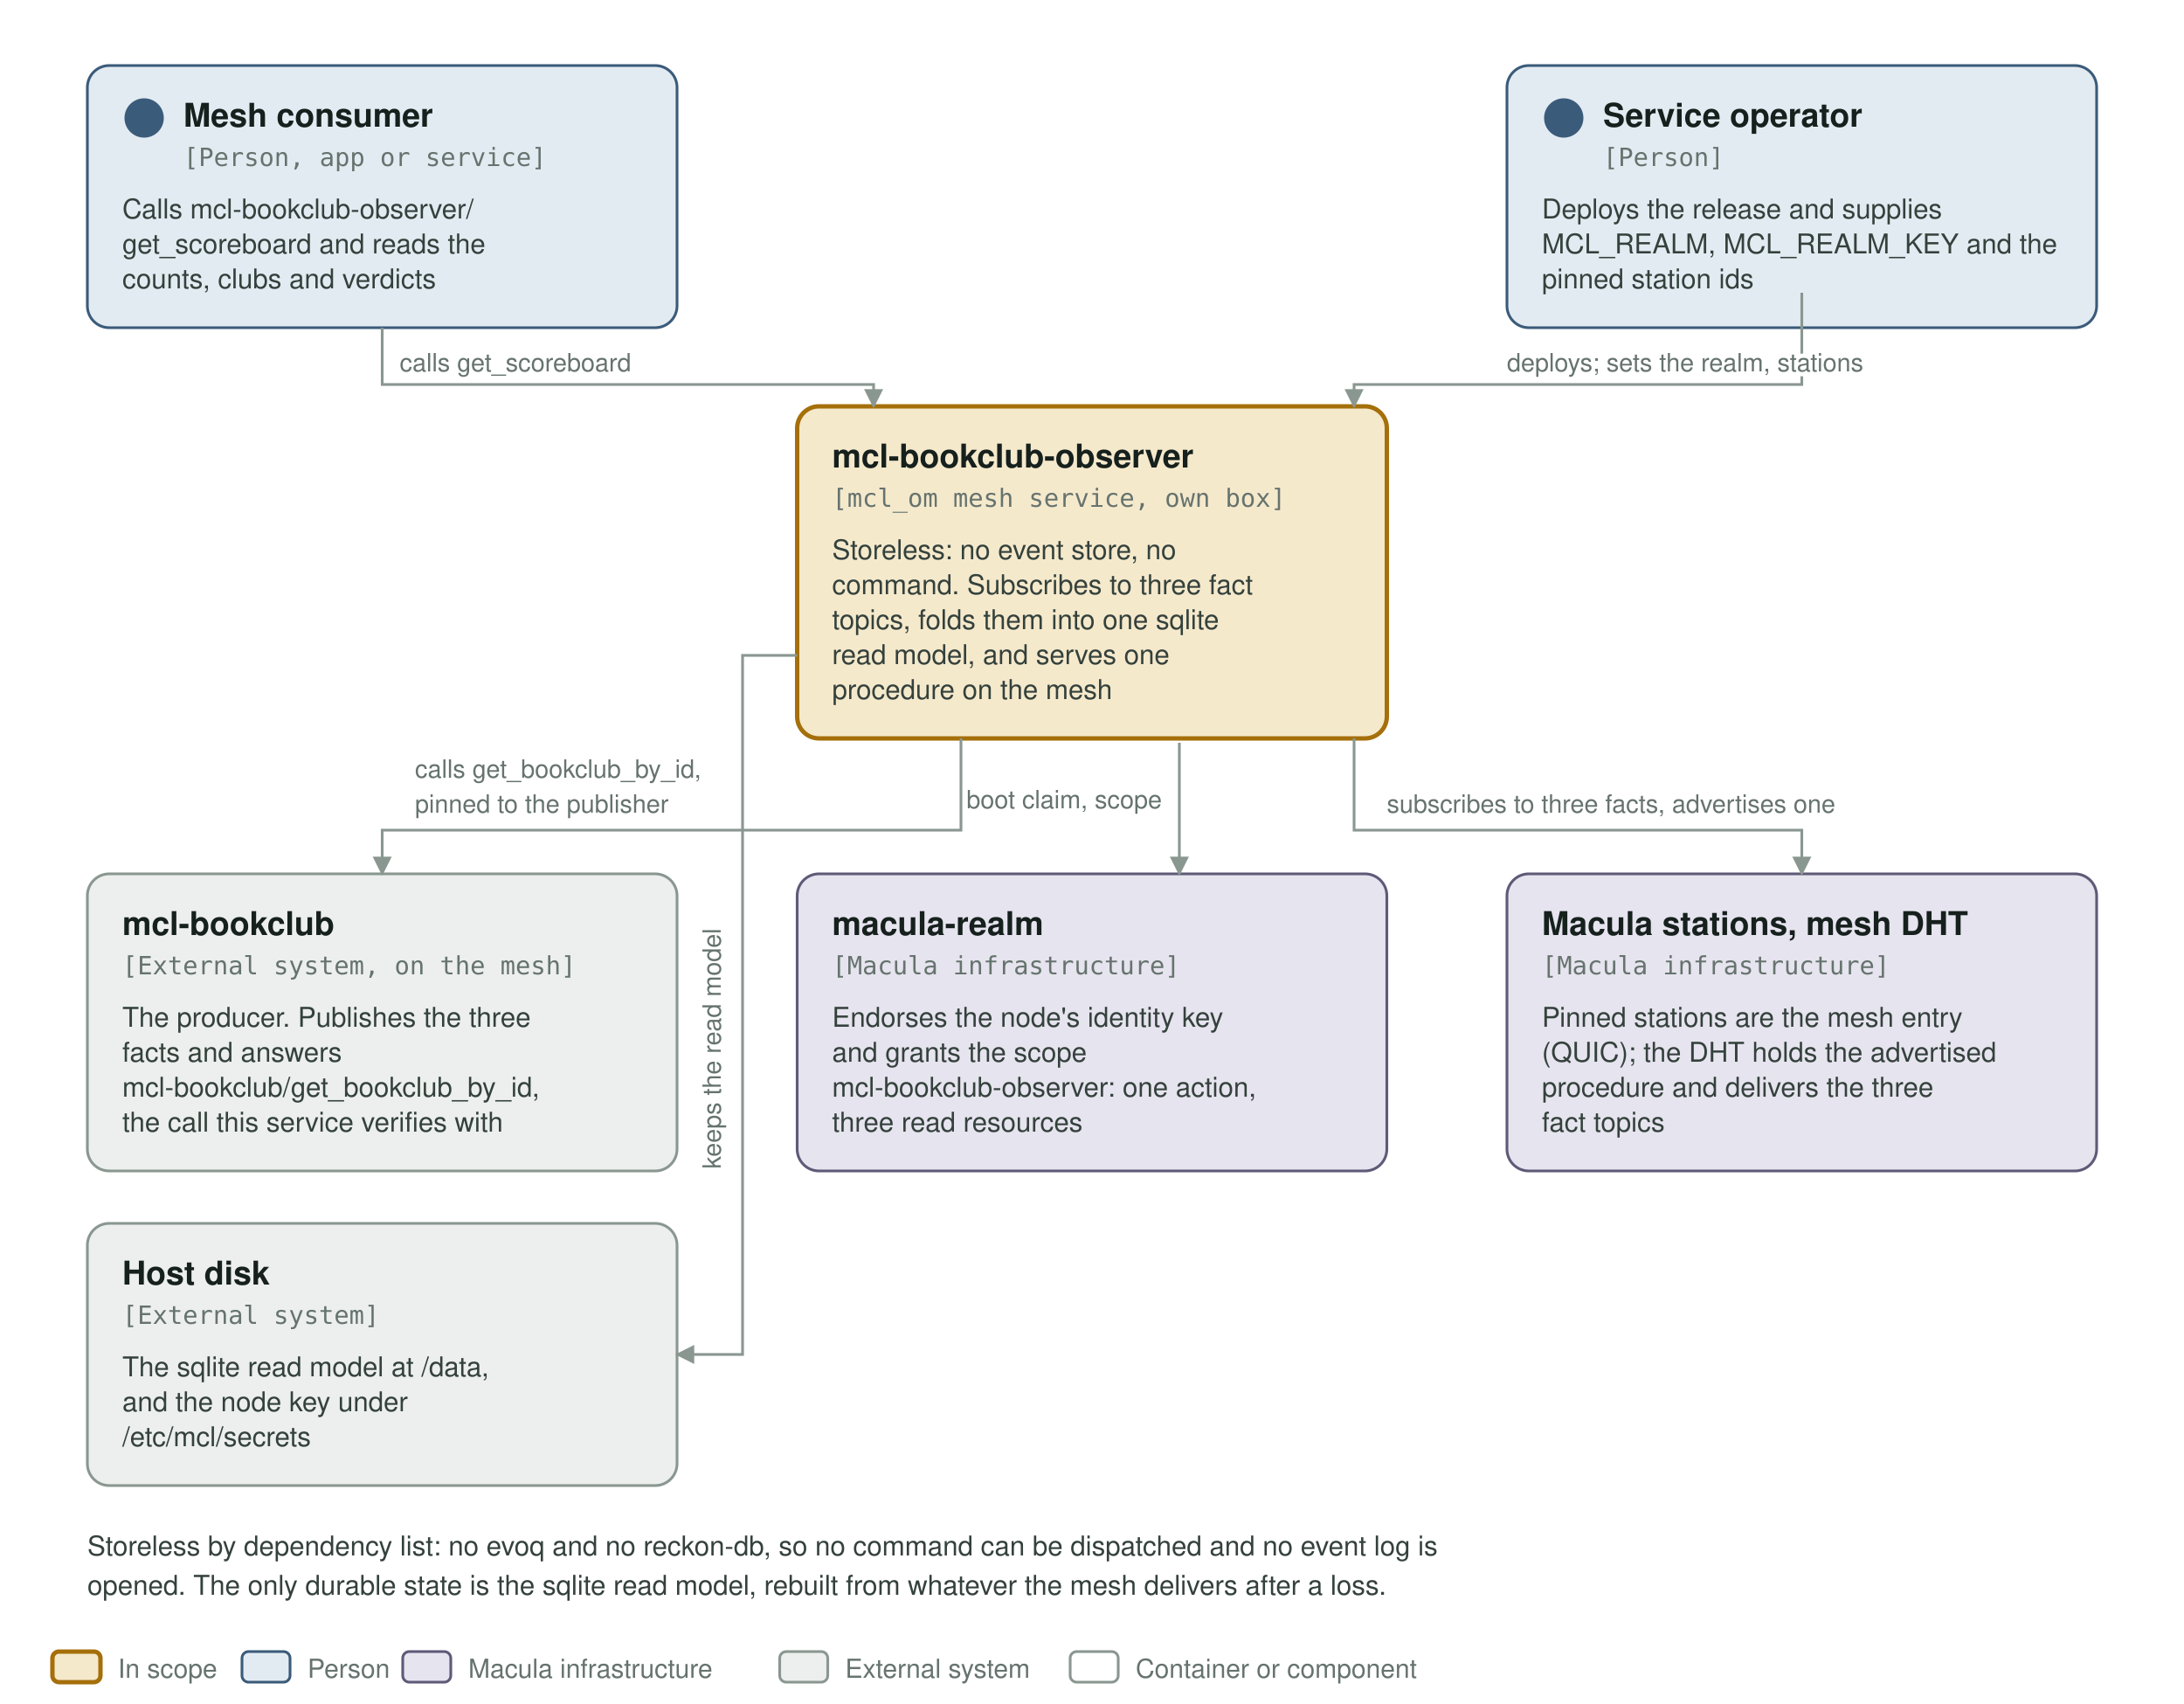
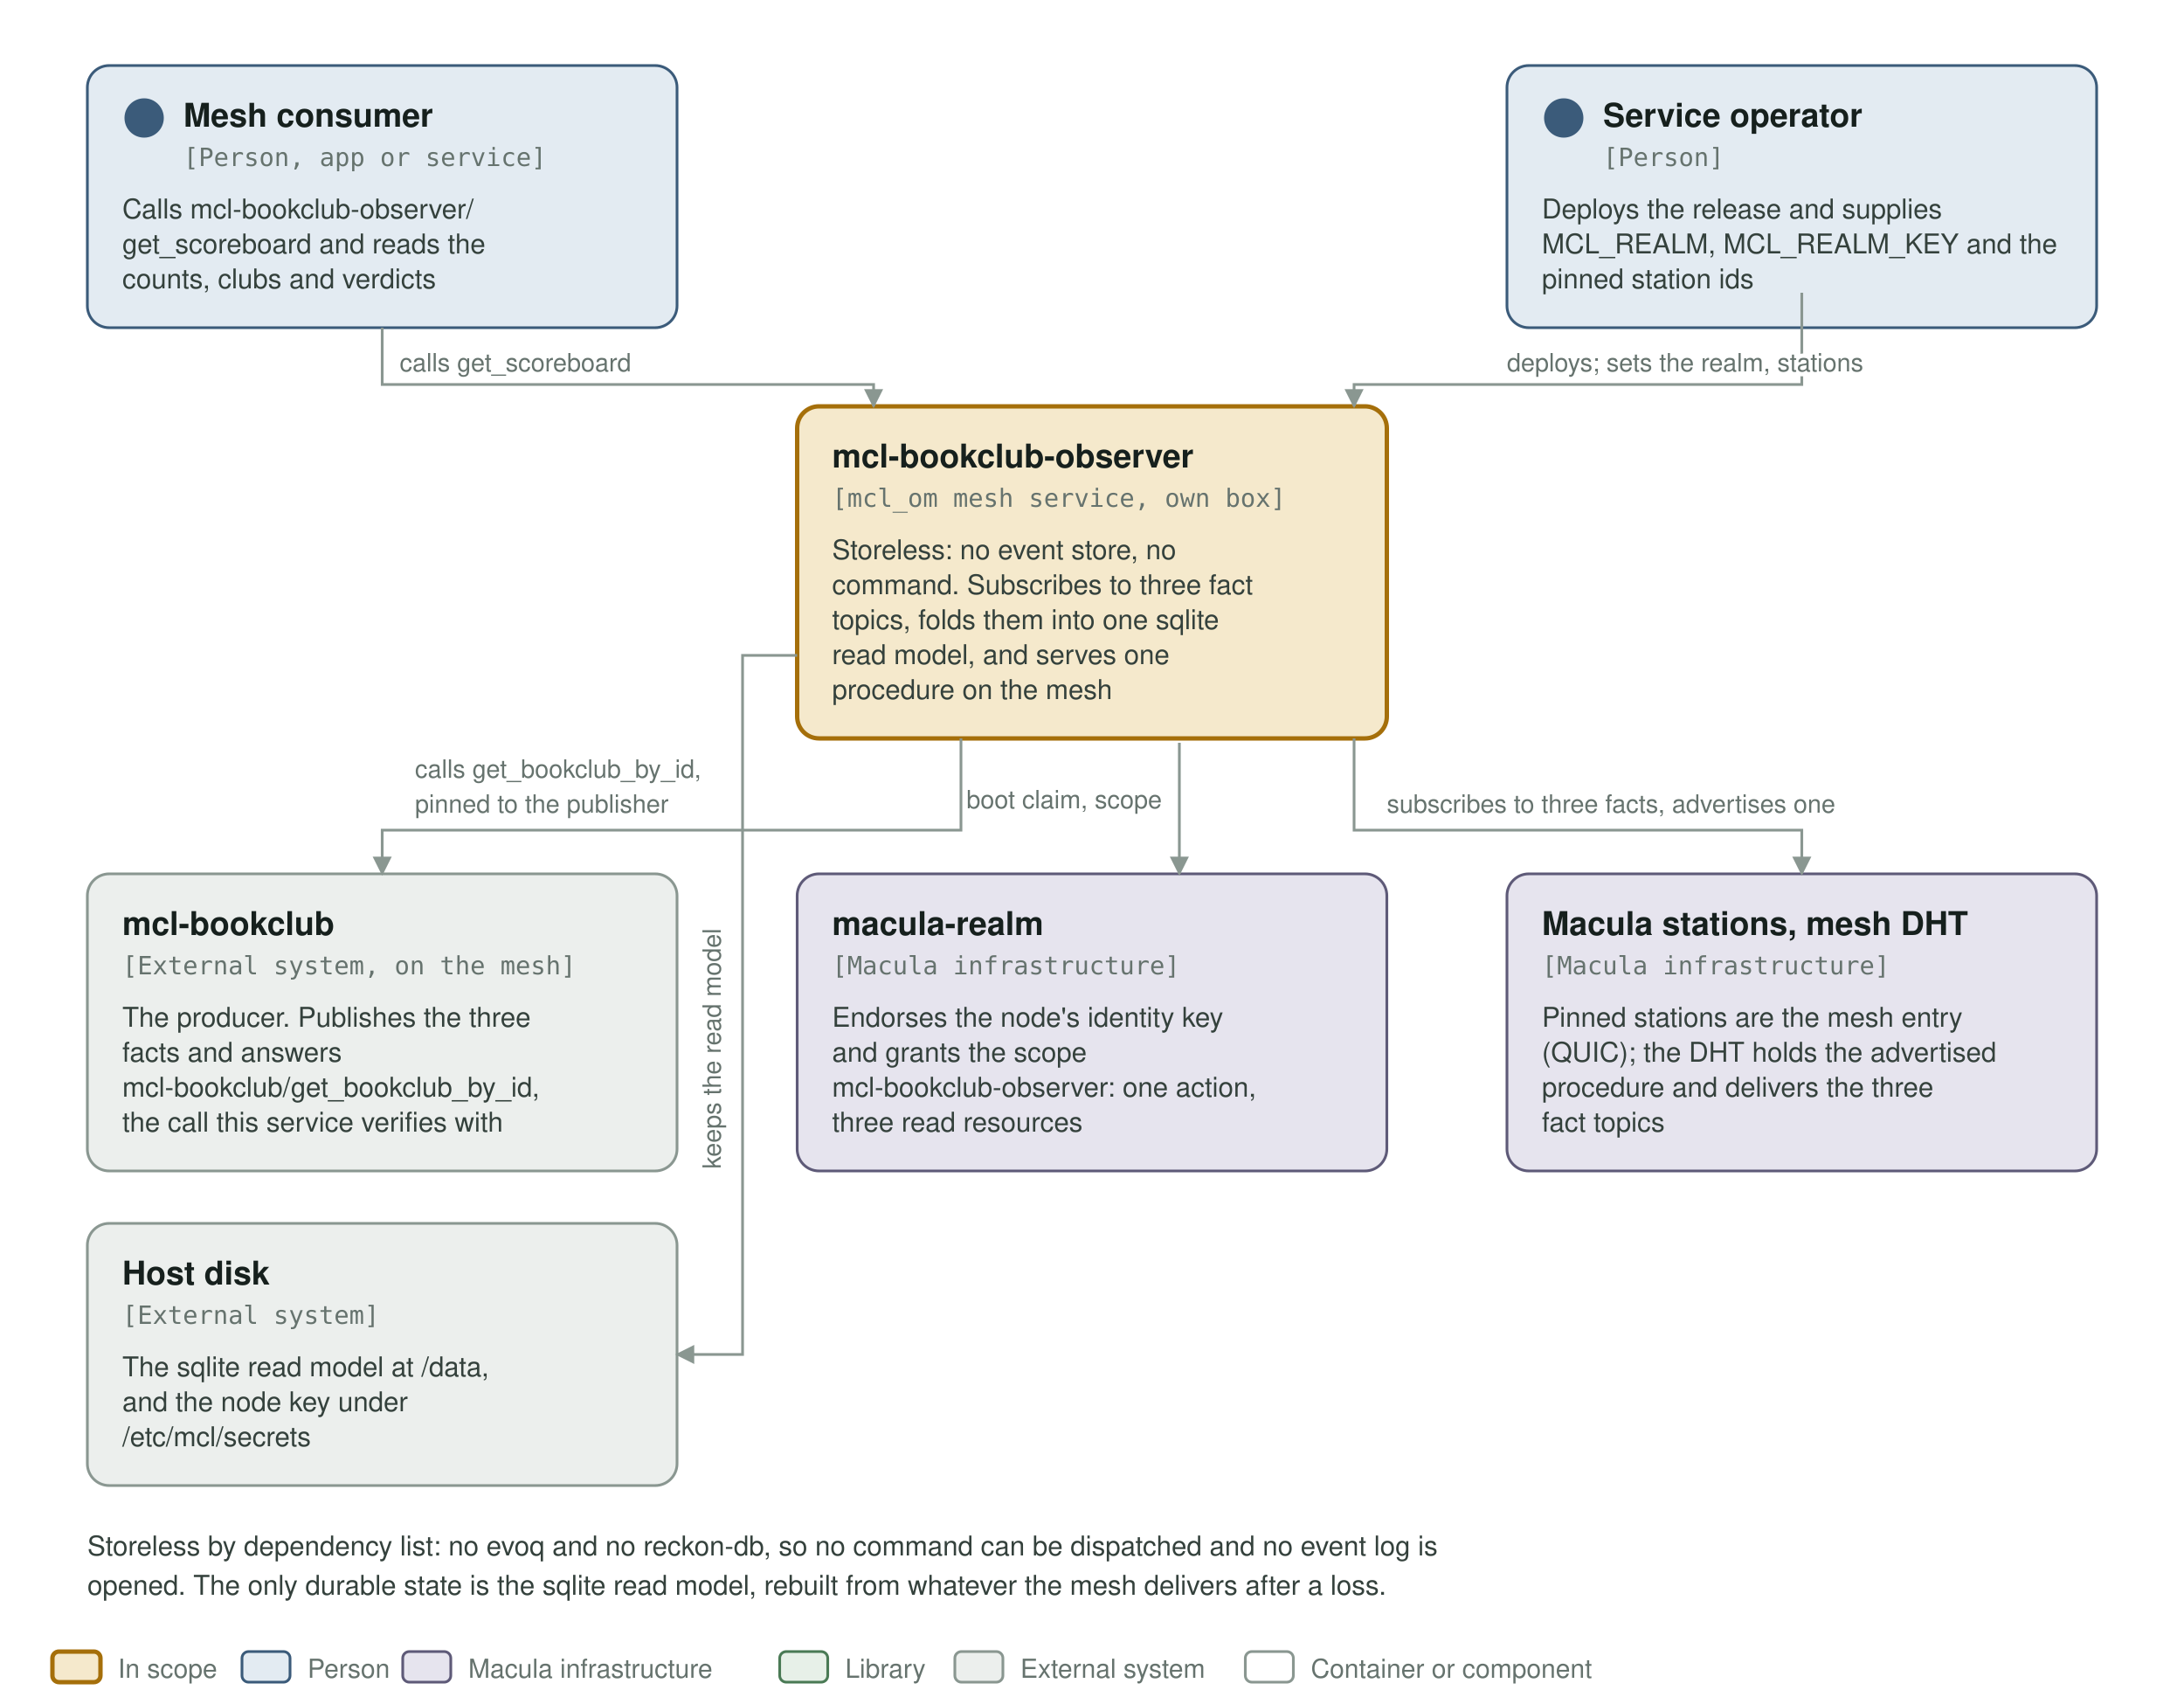
<svg xmlns="http://www.w3.org/2000/svg" viewBox="0 0 1000 780" role="img" aria-label="mcl-bookclub-observer system context">
  <style>
.t-name { font-family: "Atkinson Hyperlegible", "Segoe UI", system-ui, -apple-system, Helvetica, Arial, sans-serif; font-size: 15px; font-weight: 700; }
.t-desc { font-family: "Atkinson Hyperlegible", "Segoe UI", system-ui, -apple-system, Helvetica, Arial, sans-serif; font-size: 12.5px; }
.t-rel { font-family: "Atkinson Hyperlegible", "Segoe UI", system-ui, -apple-system, Helvetica, Arial, sans-serif; font-size: 11.5px; paint-order: stroke; stroke-width: 4px; stroke-linejoin: round; }
.t-code { font-family: "JetBrains Mono", ui-monospace, Menlo, Consolas, monospace; font-size: 13px; font-weight: 600; }
.t-type { font-family: "JetBrains Mono", ui-monospace, Menlo, Consolas, monospace; font-size: 11.5px; }
.t-bound { font-family: "JetBrains Mono", ui-monospace, Menlo, Consolas, monospace; font-size: 12px; font-weight: 600; }
.t-leg { font-family: "Atkinson Hyperlegible", "Segoe UI", system-ui, -apple-system, Helvetica, Arial, sans-serif; font-size: 12px; }
.edge { fill: none; stroke-width: 1.25; }
.edge-later { fill: none; stroke-width: 1.25; stroke-dasharray: 5 4; }
.bg { fill: #FFFFFF; }
.b-sys { fill: #F5E9CC; stroke: #A56F0A; stroke-width: 2; }
.b-per { fill: #E3EBF2; stroke: #3B5B7A; stroke-width: 1.25; }
.b-mac { fill: #E6E4EE; stroke: #5E5A78; stroke-width: 1.25; }
+ .b-lib { fill: #E7F0E8; stroke: #4A7A55; stroke-width: 1.25; }
.b-ext { fill: #ECEFED; stroke: #8A9791; stroke-width: 1.25; }
.b-cmp { fill: #FFFFFF; stroke: #8A9791; stroke-width: 1.25; }
.b-later { fill: none; stroke: #8A9791; stroke-width: 1.25; stroke-dasharray: 5 4; }
.bound { fill: none; stroke: #B3BDB8; stroke-width: 1; }
.head { fill: #3B5B7A; }
.t-name, .t-code { fill: #16201D; }
.t-type, .t-bound, .t-leg { fill: #66736E; }
.t-desc { fill: #34413C; }
.t-rel { fill: #66736E; stroke: #FFFFFF; }
.edge, .edge-later { stroke: #8A9791; }
.arrowhead { fill: #8A9791; }
@media (prefers-color-scheme: dark) {
.bg { fill: #171F1C; }
.b-sys { fill: #3A2E13; stroke: #E3AA3C; }
.b-per { fill: #1D2A36; stroke: #8EB4D8; }
.b-mac { fill: #26243A; stroke: #A9A4C8; }
+ .b-lib { fill: #1A241C; stroke: #8FBE9B; }
.b-ext { fill: #1C2421; stroke: #7D8B85; }
.b-cmp { fill: #171F1C; stroke: #7D8B85; }
.b-later { stroke: #7D8B85; }
.bound { stroke: #4A5752; }
.head { fill: #8EB4D8; }
.t-name, .t-code { fill: #E6ECE9; }
.t-type, .t-bound, .t-leg { fill: #93A09A; }
.t-desc { fill: #C3CDC8; }
.t-rel { fill: #93A09A; stroke: #171F1C; }
.edge, .edge-later { stroke: #7D8B85; }
.arrowhead { fill: #7D8B85; }
}
</style>
  <defs>
    <marker id="a" viewBox="0 0 10 10" refX="9" refY="5" markerWidth="7" markerHeight="7" orient="auto-start-reverse">
      <path class="arrowhead" d="M0 0L10 5L0 10z" />
    </marker>
  </defs>
  <rect class="bg" x="0" y="0" width="1000" height="780" />
  <rect class="b-per" x="40" y="30" width="270" height="120" rx="10" />
  <circle class="head" cx="66" cy="54" r="9" />
  <text class="t-name" x="84" y="58">Mesh consumer</text>
  <text class="t-type" x="84" y="76">[Person, app or service]</text>
  <text class="t-desc" x="56" y="100">Calls mcl-bookclub-observer/</text>
  <text class="t-desc" x="56" y="116">get_scoreboard and reads the</text>
  <text class="t-desc" x="56" y="132">counts, clubs and verdicts</text>
  <rect class="b-per" x="690" y="30" width="270" height="120" rx="10" />
  <circle class="head" cx="716" cy="54" r="9" />
  <text class="t-name" x="734" y="58">Service operator</text>
  <text class="t-type" x="734" y="76">[Person]</text>
  <text class="t-desc" x="706" y="100">Deploys the release and supplies</text>
  <text class="t-desc" x="706" y="116">MCL_REALM, MCL_REALM_KEY and the</text>
  <text class="t-desc" x="706" y="132">pinned station ids</text>
  <rect class="b-sys" x="365" y="186" width="270" height="152" rx="10" />
  <text class="t-name" x="381" y="214">mcl-bookclub-observer</text>
  <text class="t-type" x="381" y="232">[mcl_om mesh service, own box]</text>
  <text class="t-desc" x="381" y="256">Storeless: no event store, no</text>
  <text class="t-desc" x="381" y="272">command. Subscribes to three fact</text>
  <text class="t-desc" x="381" y="288">topics, folds them into one sqlite</text>
  <text class="t-desc" x="381" y="304">read model, and serves one</text>
  <text class="t-desc" x="381" y="320">procedure on the mesh</text>
  <rect class="b-ext" x="40" y="400" width="270" height="136" rx="10" />
  <text class="t-name" x="56" y="428">mcl-bookclub</text>
  <text class="t-type" x="56" y="446">[External system, on the mesh]</text>
  <text class="t-desc" x="56" y="470">The producer. Publishes the three</text>
  <text class="t-desc" x="56" y="486">facts and answers</text>
  <text class="t-desc" x="56" y="502">mcl-bookclub/get_bookclub_by_id,</text>
  <text class="t-desc" x="56" y="518">the call this service verifies with</text>
  <rect class="b-mac" x="365" y="400" width="270" height="136" rx="10" />
  <text class="t-name" x="381" y="428">macula-realm</text>
  <text class="t-type" x="381" y="446">[Macula infrastructure]</text>
  <text class="t-desc" x="381" y="470">Endorses the node's identity key</text>
  <text class="t-desc" x="381" y="486">and grants the scope</text>
  <text class="t-desc" x="381" y="502">mcl-bookclub-observer: one action,</text>
  <text class="t-desc" x="381" y="518">three read resources</text>
  <rect class="b-mac" x="690" y="400" width="270" height="136" rx="10" />
  <text class="t-name" x="706" y="428">Macula stations, mesh DHT</text>
  <text class="t-type" x="706" y="446">[Macula infrastructure]</text>
  <text class="t-desc" x="706" y="470">Pinned stations are the mesh entry</text>
  <text class="t-desc" x="706" y="486">(QUIC); the DHT holds the advertised</text>
  <text class="t-desc" x="706" y="502">procedure and delivers the three</text>
  <text class="t-desc" x="706" y="518">fact topics</text>
  <rect class="b-ext" x="40" y="560" width="270" height="120" rx="10" />
  <text class="t-name" x="56" y="588">Host disk</text>
  <text class="t-type" x="56" y="606">[External system]</text>
  <text class="t-desc" x="56" y="630">The sqlite read model at /data,</text>
  <text class="t-desc" x="56" y="646">and the node key under</text>
  <text class="t-desc" x="56" y="662">/etc/mcl/secrets</text>
  <path class="edge" d="M175 150V176H400V186" marker-end="url(#a)" />
  <text class="t-rel" x="183" y="170">calls get_scoreboard</text>
  <path class="edge" d="M825 134V176H620V186" marker-end="url(#a)" />
  <text class="t-rel" x="690" y="170">deploys; sets the realm, stations</text>
  <path class="edge" d="M440 338V380H175V400" marker-end="url(#a)" />
  <text class="t-rel" x="190" y="356">calls get_bookclub_by_id,</text>
  <text class="t-rel" x="190" y="372">pinned to the publisher</text>
  <path class="edge" d="M540 340V400" marker-end="url(#a)" />
  <text class="t-rel" x="532" y="370" text-anchor="end">boot claim, scope</text>
  <path class="edge" d="M620 338V380H825V400" marker-end="url(#a)" />
  <text class="t-rel" x="635" y="372">subscribes to three facts, advertises one</text>
  <path class="edge" d="M365 300H340V620H310" marker-end="url(#a)" />
  <text class="t-rel" x="330" y="480" text-anchor="middle" transform="rotate(-90 330 480)">keeps the read model</text>
  <text class="t-desc" x="40" y="712">Storeless by dependency list: no evoq and no reckon-db, so no command can be dispatched and no event log is</text>
  <text class="t-desc" x="40" y="730">opened. The only durable state is the sqlite read model, rebuilt from whatever the mesh delivers after a loss.</text>
  <rect class="b-sys" x="24" y="756" width="22" height="14" rx="3" />
  <text class="t-leg" x="54" y="768">In scope</text>
  <rect class="b-per" x="110.8" y="756" width="22" height="14" rx="3" />
  <text class="t-leg" x="140.8" y="768">Person</text>
  <rect class="b-mac" x="184.4" y="756" width="22" height="14" rx="3" />
  <text class="t-leg" x="214.4" y="768">Macula infrastructure</text>
-   <rect class="b-ext" x="357.0" y="756" width="22" height="14" rx="3" />
-   <text class="t-leg" x="387.0" y="768">External system</text>
-   <rect class="b-cmp" x="490.0" y="756" width="22" height="14" rx="3" />
-   <text class="t-leg" x="520.0" y="768">Container or component</text>
+   <rect class="b-lib" x="357.0" y="756" width="22" height="14" rx="3" />
+   <text class="t-leg" x="387.0" y="768">Library</text>
+   <rect class="b-ext" x="437.2" y="756" width="22" height="14" rx="3" />
+   <text class="t-leg" x="467.2" y="768">External system</text>
+   <rect class="b-cmp" x="570.2" y="756" width="22" height="14" rx="3" />
+   <text class="t-leg" x="600.2" y="768">Container or component</text>
</svg>
